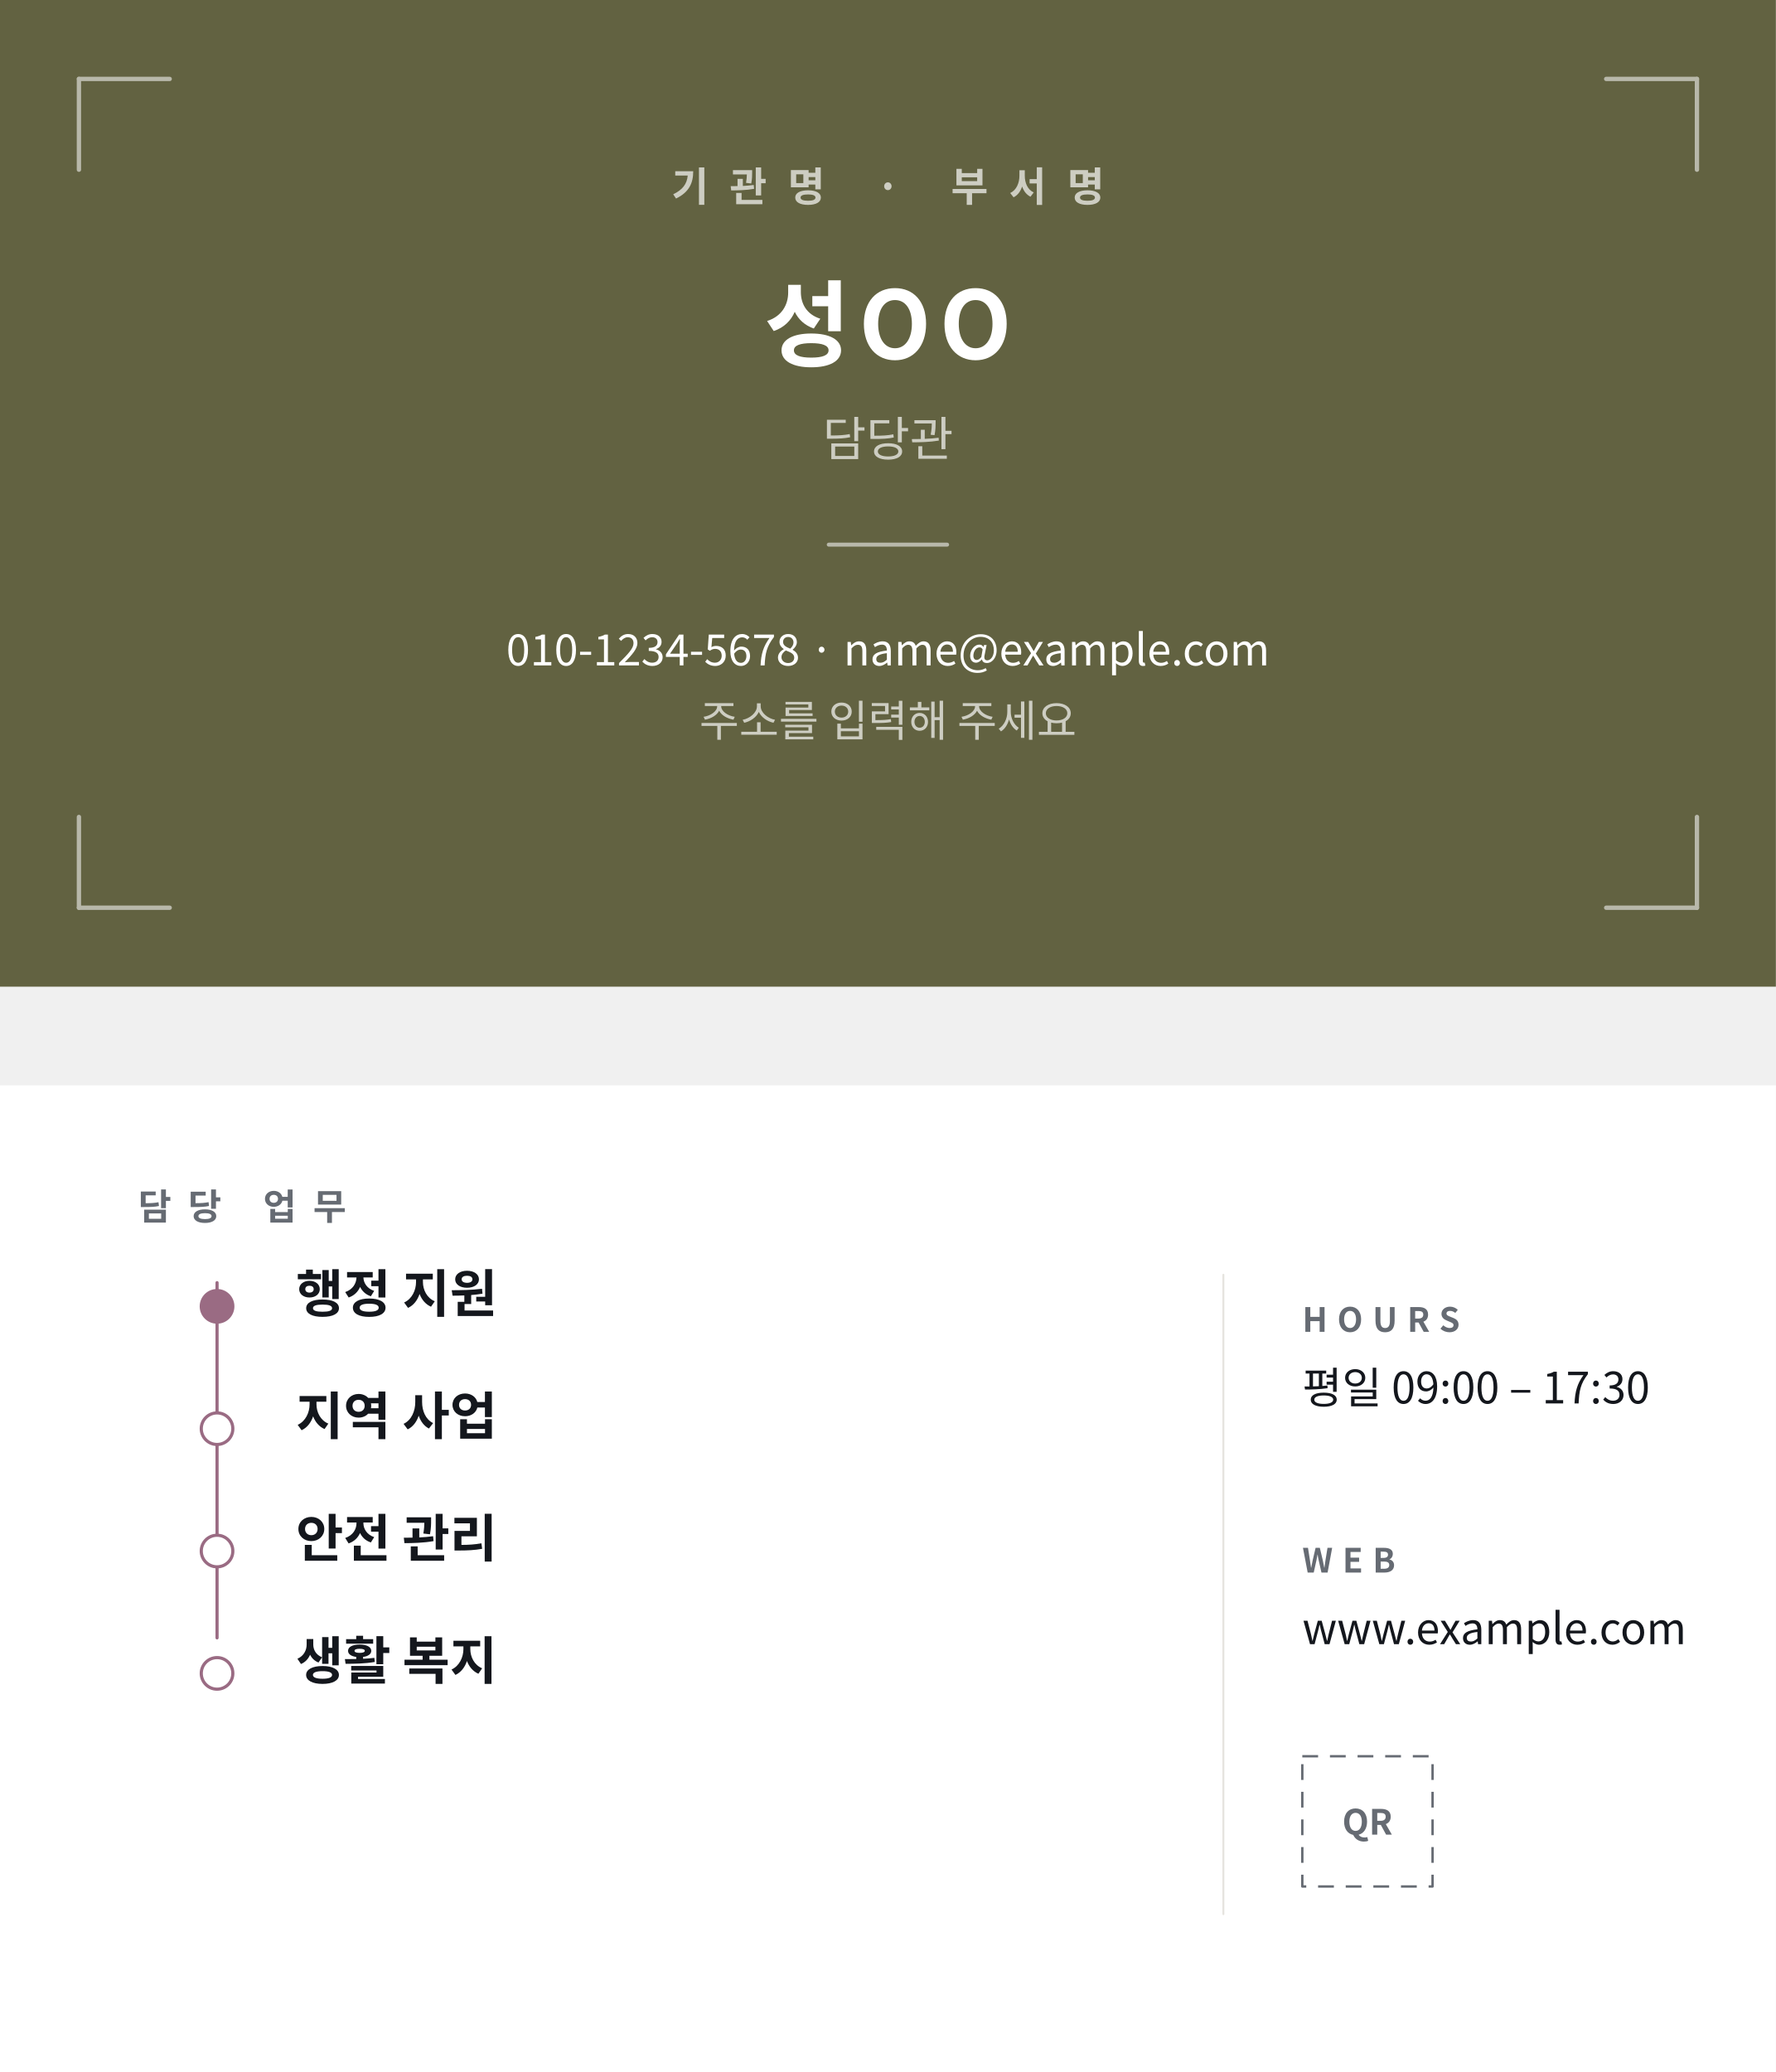
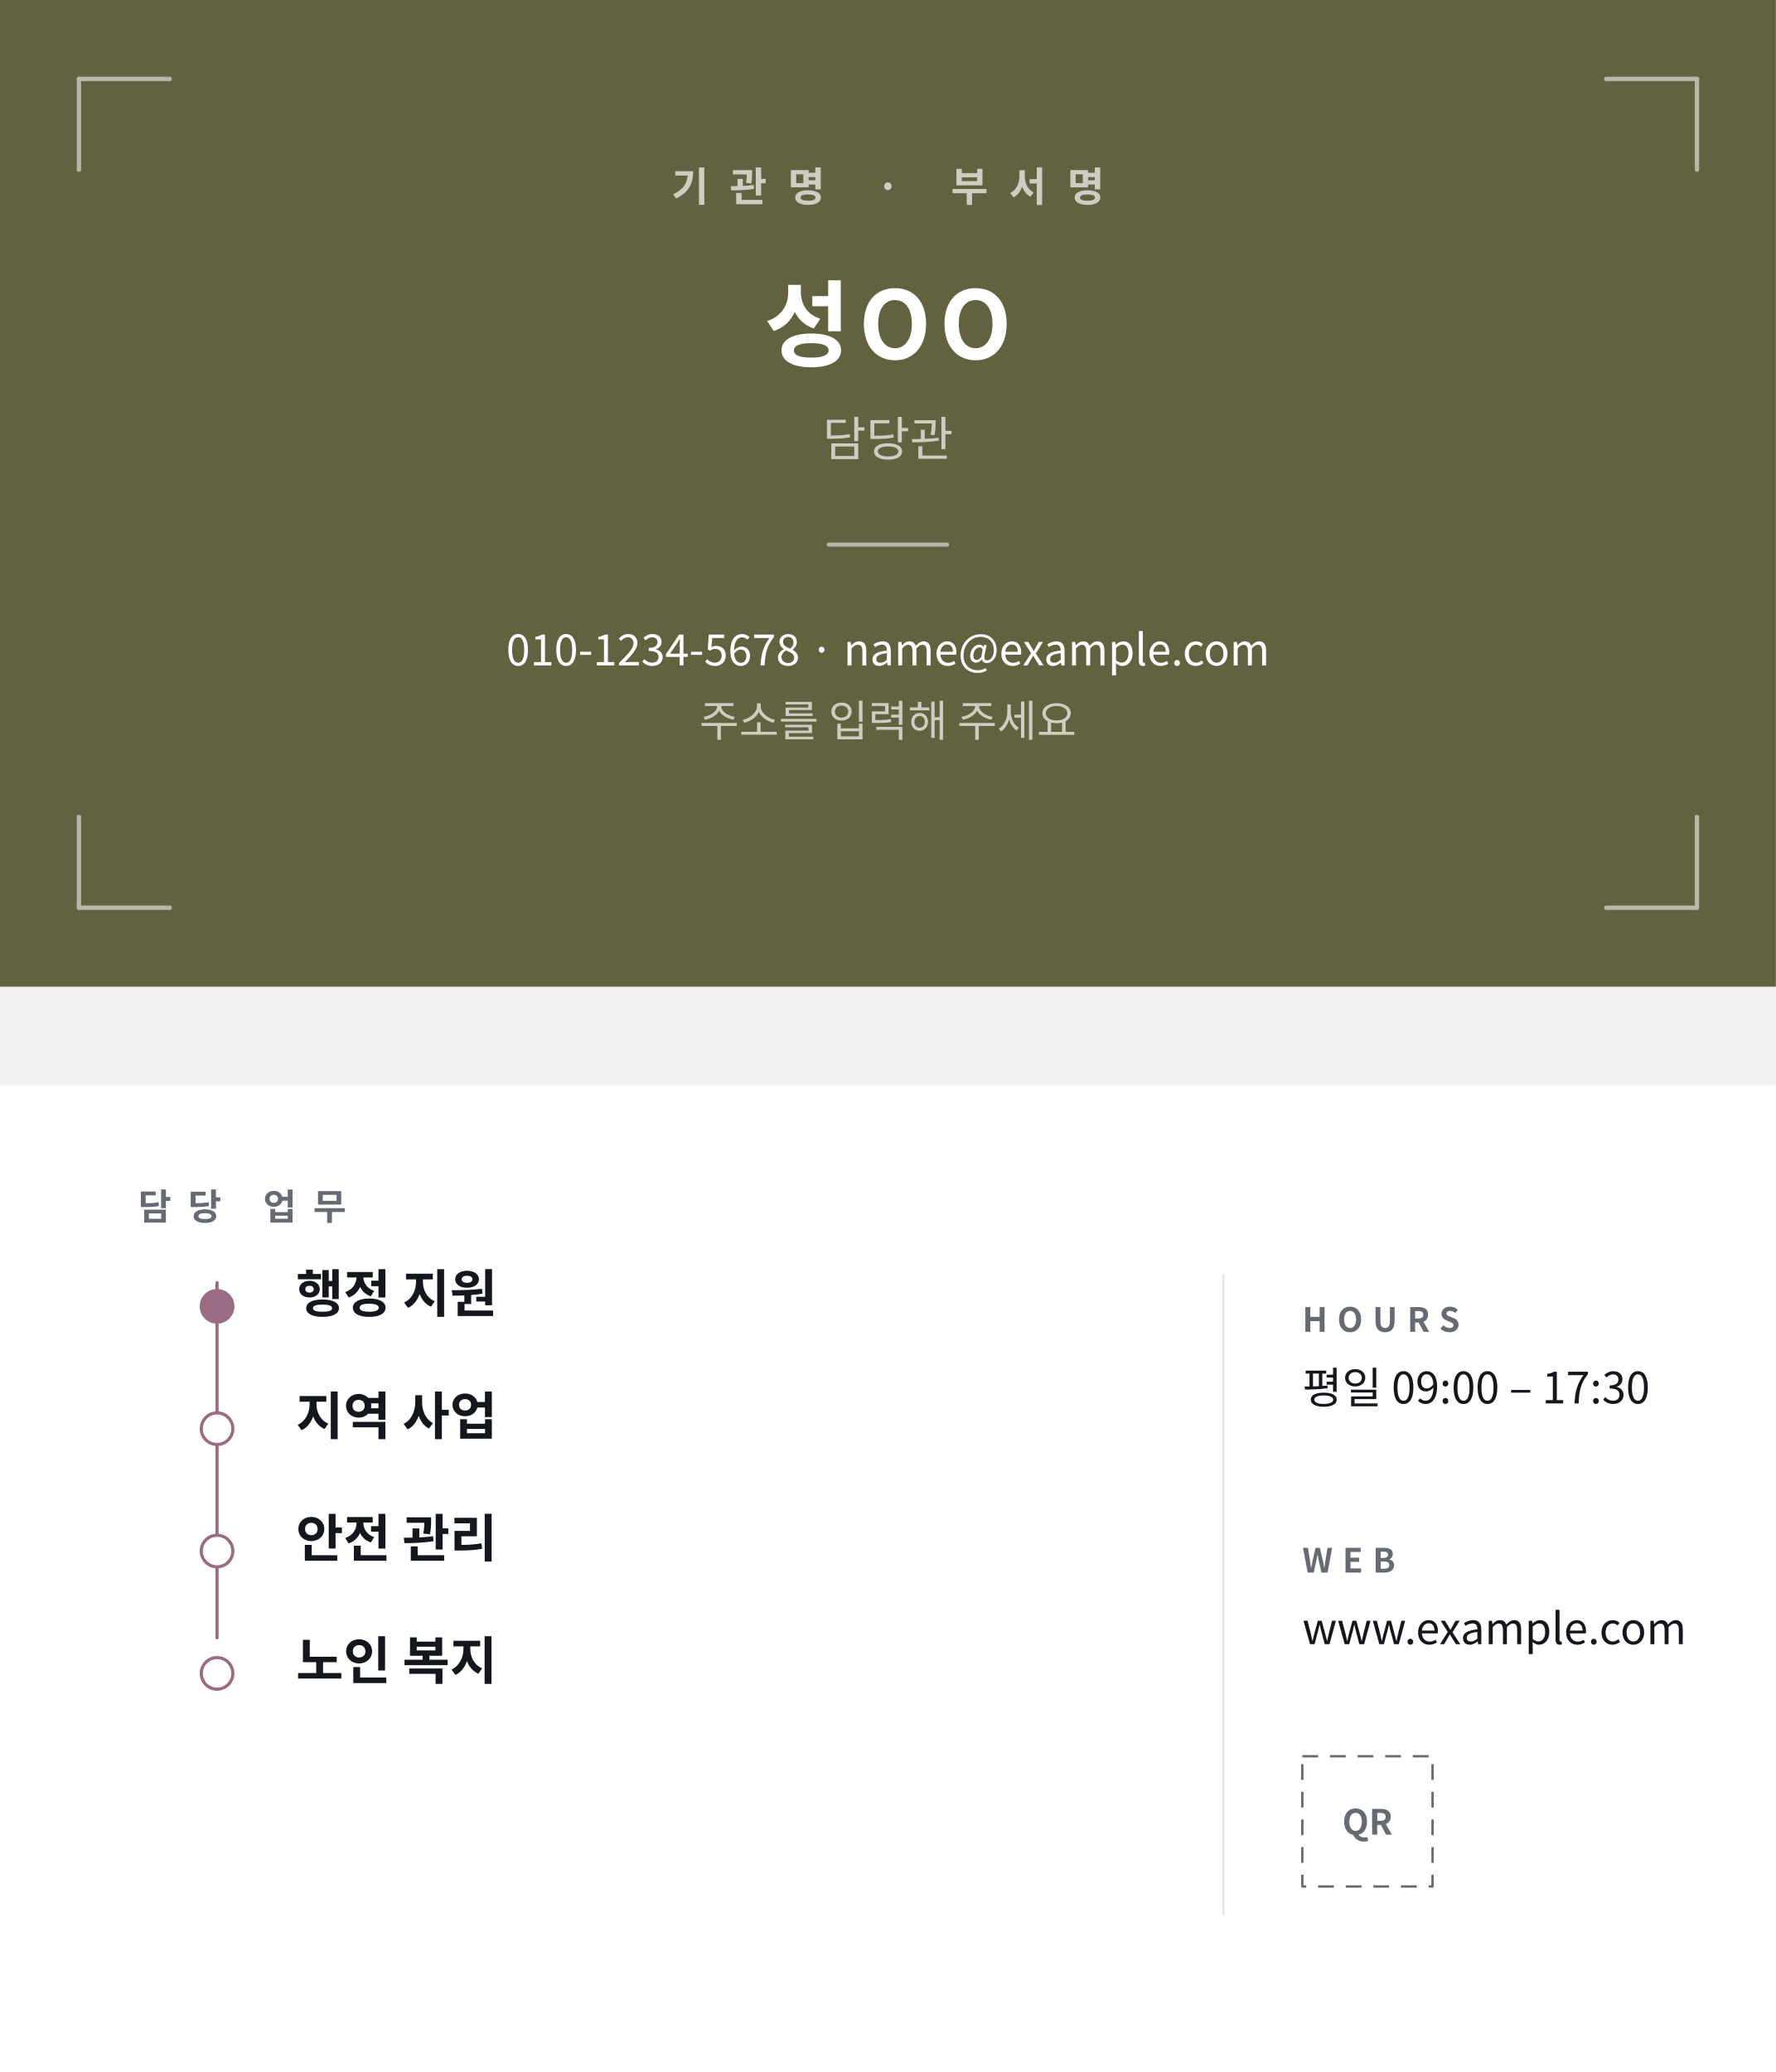
<svg xmlns="http://www.w3.org/2000/svg" width="90mm" height="105mm" viewBox="0 0 900 1050">
  <g id="front">
    <rect width="900" height="500" fill="#626241" />
    <line x1="40" y1="40" x2="86" y2="40" stroke="#B8B8AA" stroke-width="2.2" stroke-linecap="round" />
    <line x1="40" y1="40" x2="40" y2="86" stroke="#B8B8AA" stroke-width="2.2" stroke-linecap="round" />
    <line x1="860" y1="40" x2="814" y2="40" stroke="#B8B8AA" stroke-width="2.2" stroke-linecap="round" />
    <line x1="860" y1="40" x2="860" y2="86" stroke="#B8B8AA" stroke-width="2.2" stroke-linecap="round" />
    <line x1="40" y1="460" x2="86" y2="460" stroke="#B8B8AA" stroke-width="2.2" stroke-linecap="round" />
    <line x1="40" y1="460" x2="40" y2="414" stroke="#B8B8AA" stroke-width="2.2" stroke-linecap="round" />
    <line x1="860" y1="460" x2="814" y2="460" stroke="#B8B8AA" stroke-width="2.2" stroke-linecap="round" />
    <line x1="860" y1="460" x2="860" y2="414" stroke="#B8B8AA" stroke-width="2.2" stroke-linecap="round" />
    <text font-family="Pretendard,'Noto Sans KR','Noto Sans CJK KR','Malgun Gothic','Apple SD Gothic Neo',sans-serif" font-size="20.5" font-weight="700" fill="#CDCDC2" text-anchor="middle" letter-spacing="10.6">
      <tspan x="450" y="102">기관명 · 부서명</tspan>
    </text>
    <text font-family="Pretendard,'Noto Sans KR','Noto Sans CJK KR','Malgun Gothic','Apple SD Gothic Neo',sans-serif" font-size="47.6" font-weight="700" fill="#FFFFFF" text-anchor="middle" letter-spacing="4.2">
      <tspan x="450" y="181.9">성OO</tspan>
    </text>
    <text font-family="Pretendard,'Noto Sans KR','Noto Sans CJK KR','Malgun Gothic','Apple SD Gothic Neo',sans-serif" font-size="24" font-weight="400" fill="#CDCDC2" text-anchor="middle">
      <tspan x="450" y="231.1">담당관</tspan>
    </text>
    <line x1="420" y1="276" x2="480" y2="276" stroke="#B8B8AA" stroke-width="2" stroke-linecap="round" />
    <text font-family="Pretendard,'Noto Sans KR','Noto Sans CJK KR','Malgun Gothic','Apple SD Gothic Neo',sans-serif" font-size="21.9" font-weight="400" fill="#FFFFFF" text-anchor="middle">
      <tspan x="450" y="337.2">010-1234-5678   ·   name@example.com</tspan>
    </text>
    <text font-family="Pretendard,'Noto Sans KR','Noto Sans CJK KR','Malgun Gothic','Apple SD Gothic Neo',sans-serif" font-size="21.9" font-weight="400" fill="#CDCDC2" text-anchor="middle">
      <tspan x="450" y="373.2">주소를 입력해 주세요</tspan>
    </text>
  </g>
  <g id="back" transform="translate(0 550)">
    <rect width="900" height="500" fill="#FFFFFF" />
    <line x1="110" y1="100" x2="110" y2="280" stroke="#9A6B83" stroke-width="1.6" stroke-linecap="round" />
    <text font-family="Pretendard,'Noto Sans KR','Noto Sans CJK KR','Malgun Gothic','Apple SD Gothic Neo',sans-serif" font-size="18.3" font-weight="700" fill="#666B73" text-anchor="start" letter-spacing="8.5">
      <tspan x="70" y="68.1">담당 업무</tspan>
    </text>
    <ellipse cx="110" cy="112" rx="8" ry="8" fill="#9A6B83" stroke="#9A6B83" stroke-width="1.6" stroke-linejoin="round" />
    <text font-family="Pretendard,'Noto Sans KR','Noto Sans CJK KR','Malgun Gothic','Apple SD Gothic Neo',sans-serif" font-size="26.1" font-weight="700" fill="#14171D" text-anchor="start">
      <tspan x="150" y="115">행정 지원</tspan>
    </text>
    <ellipse cx="110" cy="174" rx="8" ry="8" fill="#FFFFFF" stroke="#9A6B83" stroke-width="1.6" stroke-linejoin="round" />
    <text font-family="Pretendard,'Noto Sans KR','Noto Sans CJK KR','Malgun Gothic','Apple SD Gothic Neo',sans-serif" font-size="26.1" font-weight="700" fill="#14171D" text-anchor="start">
      <tspan x="150" y="177">지역 사업</tspan>
    </text>
    <ellipse cx="110" cy="236" rx="8" ry="8" fill="#FFFFFF" stroke="#9A6B83" stroke-width="1.6" stroke-linejoin="round" />
    <text font-family="Pretendard,'Noto Sans KR','Noto Sans CJK KR','Malgun Gothic','Apple SD Gothic Neo',sans-serif" font-size="26.1" font-weight="700" fill="#14171D" text-anchor="start">
      <tspan x="150" y="239">안전 관리</tspan>
    </text>
    <ellipse cx="110" cy="298" rx="8" ry="8" fill="#FFFFFF" stroke="#9A6B83" stroke-width="1.6" stroke-linejoin="round" />
    <text font-family="Pretendard,'Noto Sans KR','Noto Sans CJK KR','Malgun Gothic','Apple SD Gothic Neo',sans-serif" font-size="26.1" font-weight="700" fill="#14171D" text-anchor="start">
-       <tspan x="150" y="301">생활 복지</tspan>
+       <tspan x="150" y="301">노인 복지</tspan>
    </text>
    <line x1="620" y1="96" x2="620" y2="420" stroke="#E6E4DF" stroke-width="1" stroke-linecap="round" />
    <text font-family="Pretendard,'Noto Sans KR','Noto Sans CJK KR','Malgun Gothic','Apple SD Gothic Neo',sans-serif" font-size="16.9" font-weight="700" fill="#666B73" text-anchor="start" letter-spacing="4.9">
      <tspan x="660" y="124.9">HOURS</tspan>
    </text>
    <text font-family="Pretendard,'Noto Sans KR','Noto Sans CJK KR','Malgun Gothic','Apple SD Gothic Neo',sans-serif" font-size="21.9" font-weight="400" fill="#14171D" text-anchor="start">
      <tspan x="660" y="161.2">평일 09:00 – 17:30</tspan>
    </text>
    <text font-family="Pretendard,'Noto Sans KR','Noto Sans CJK KR','Malgun Gothic','Apple SD Gothic Neo',sans-serif" font-size="16.9" font-weight="700" fill="#666B73" text-anchor="start" letter-spacing="4.9">
      <tspan x="660" y="246.9">WEB</tspan>
    </text>
    <text font-family="Pretendard,'Noto Sans KR','Noto Sans CJK KR','Malgun Gothic','Apple SD Gothic Neo',sans-serif" font-size="21.9" font-weight="400" fill="#14171D" text-anchor="start">
      <tspan x="660" y="283.2">www.example.com</tspan>
    </text>
    <rect x="660" y="340" width="66" height="66" fill="none" stroke="#666B73" stroke-width="1.2" stroke-linejoin="round" stroke-dasharray="8 6" />
    <text font-family="Pretendard,'Noto Sans KR','Noto Sans CJK KR','Malgun Gothic','Apple SD Gothic Neo',sans-serif" font-size="17.6" font-weight="700" fill="#666B73" text-anchor="middle">
      <tspan x="693" y="379.7">QR</tspan>
    </text>
  </g>
</svg>
